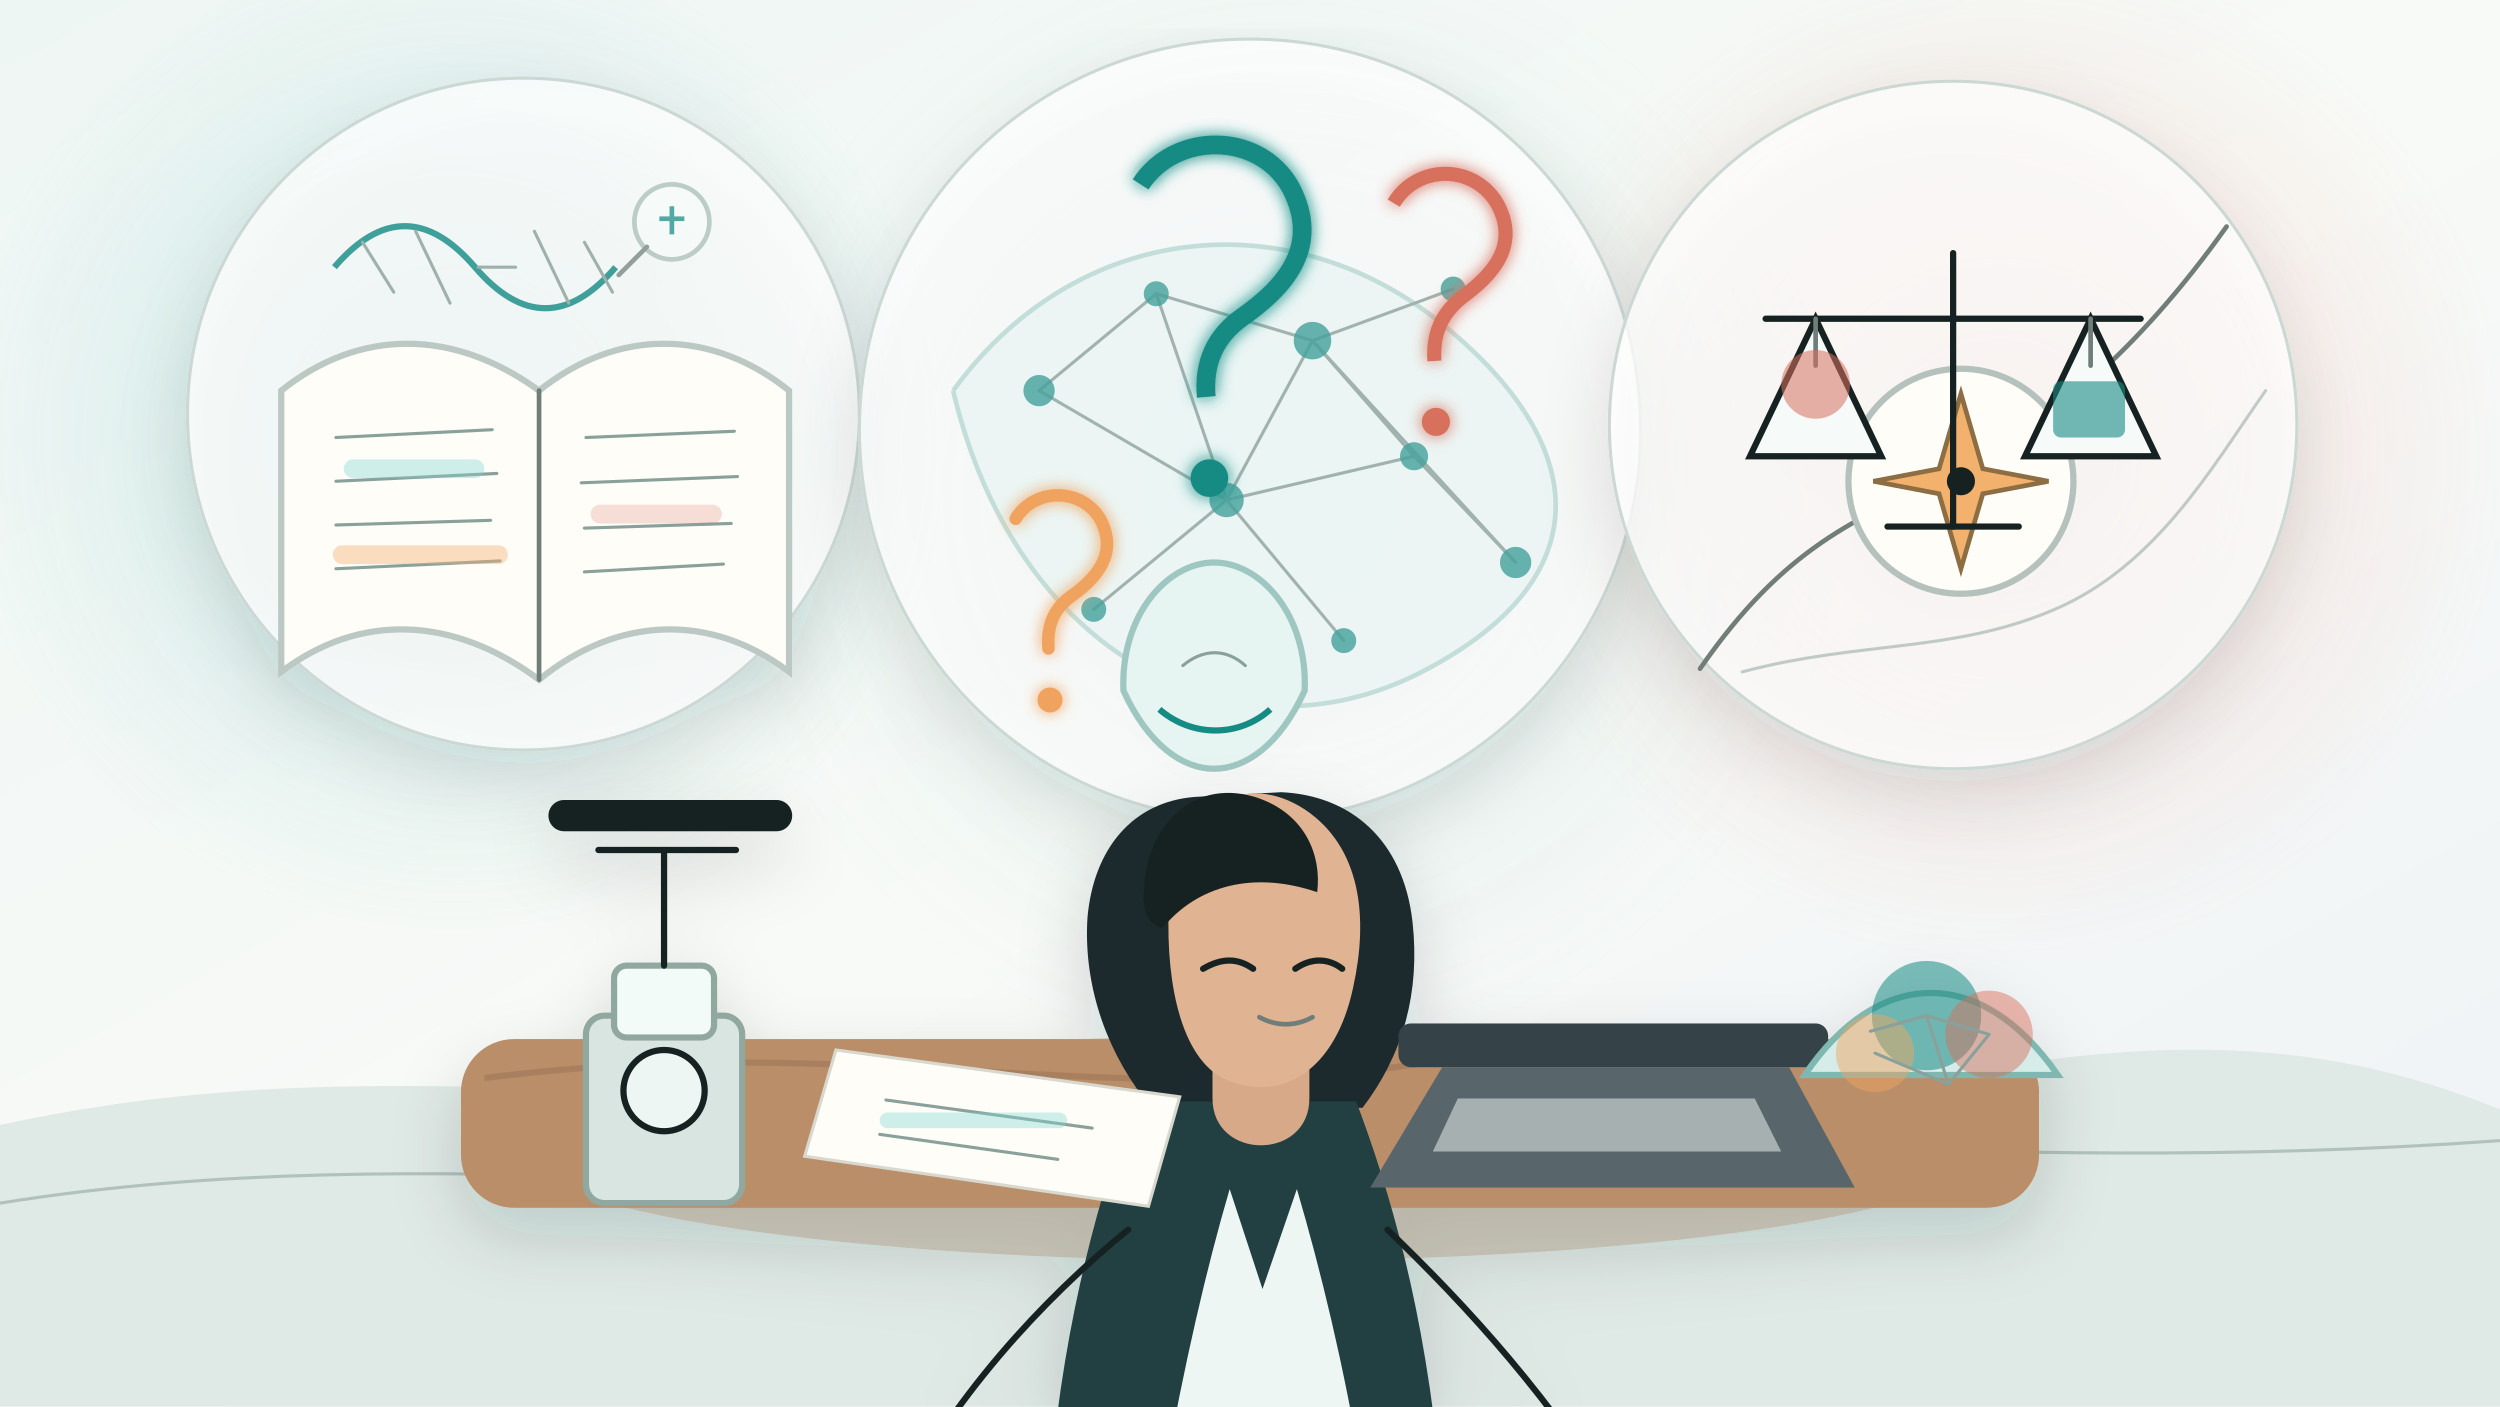
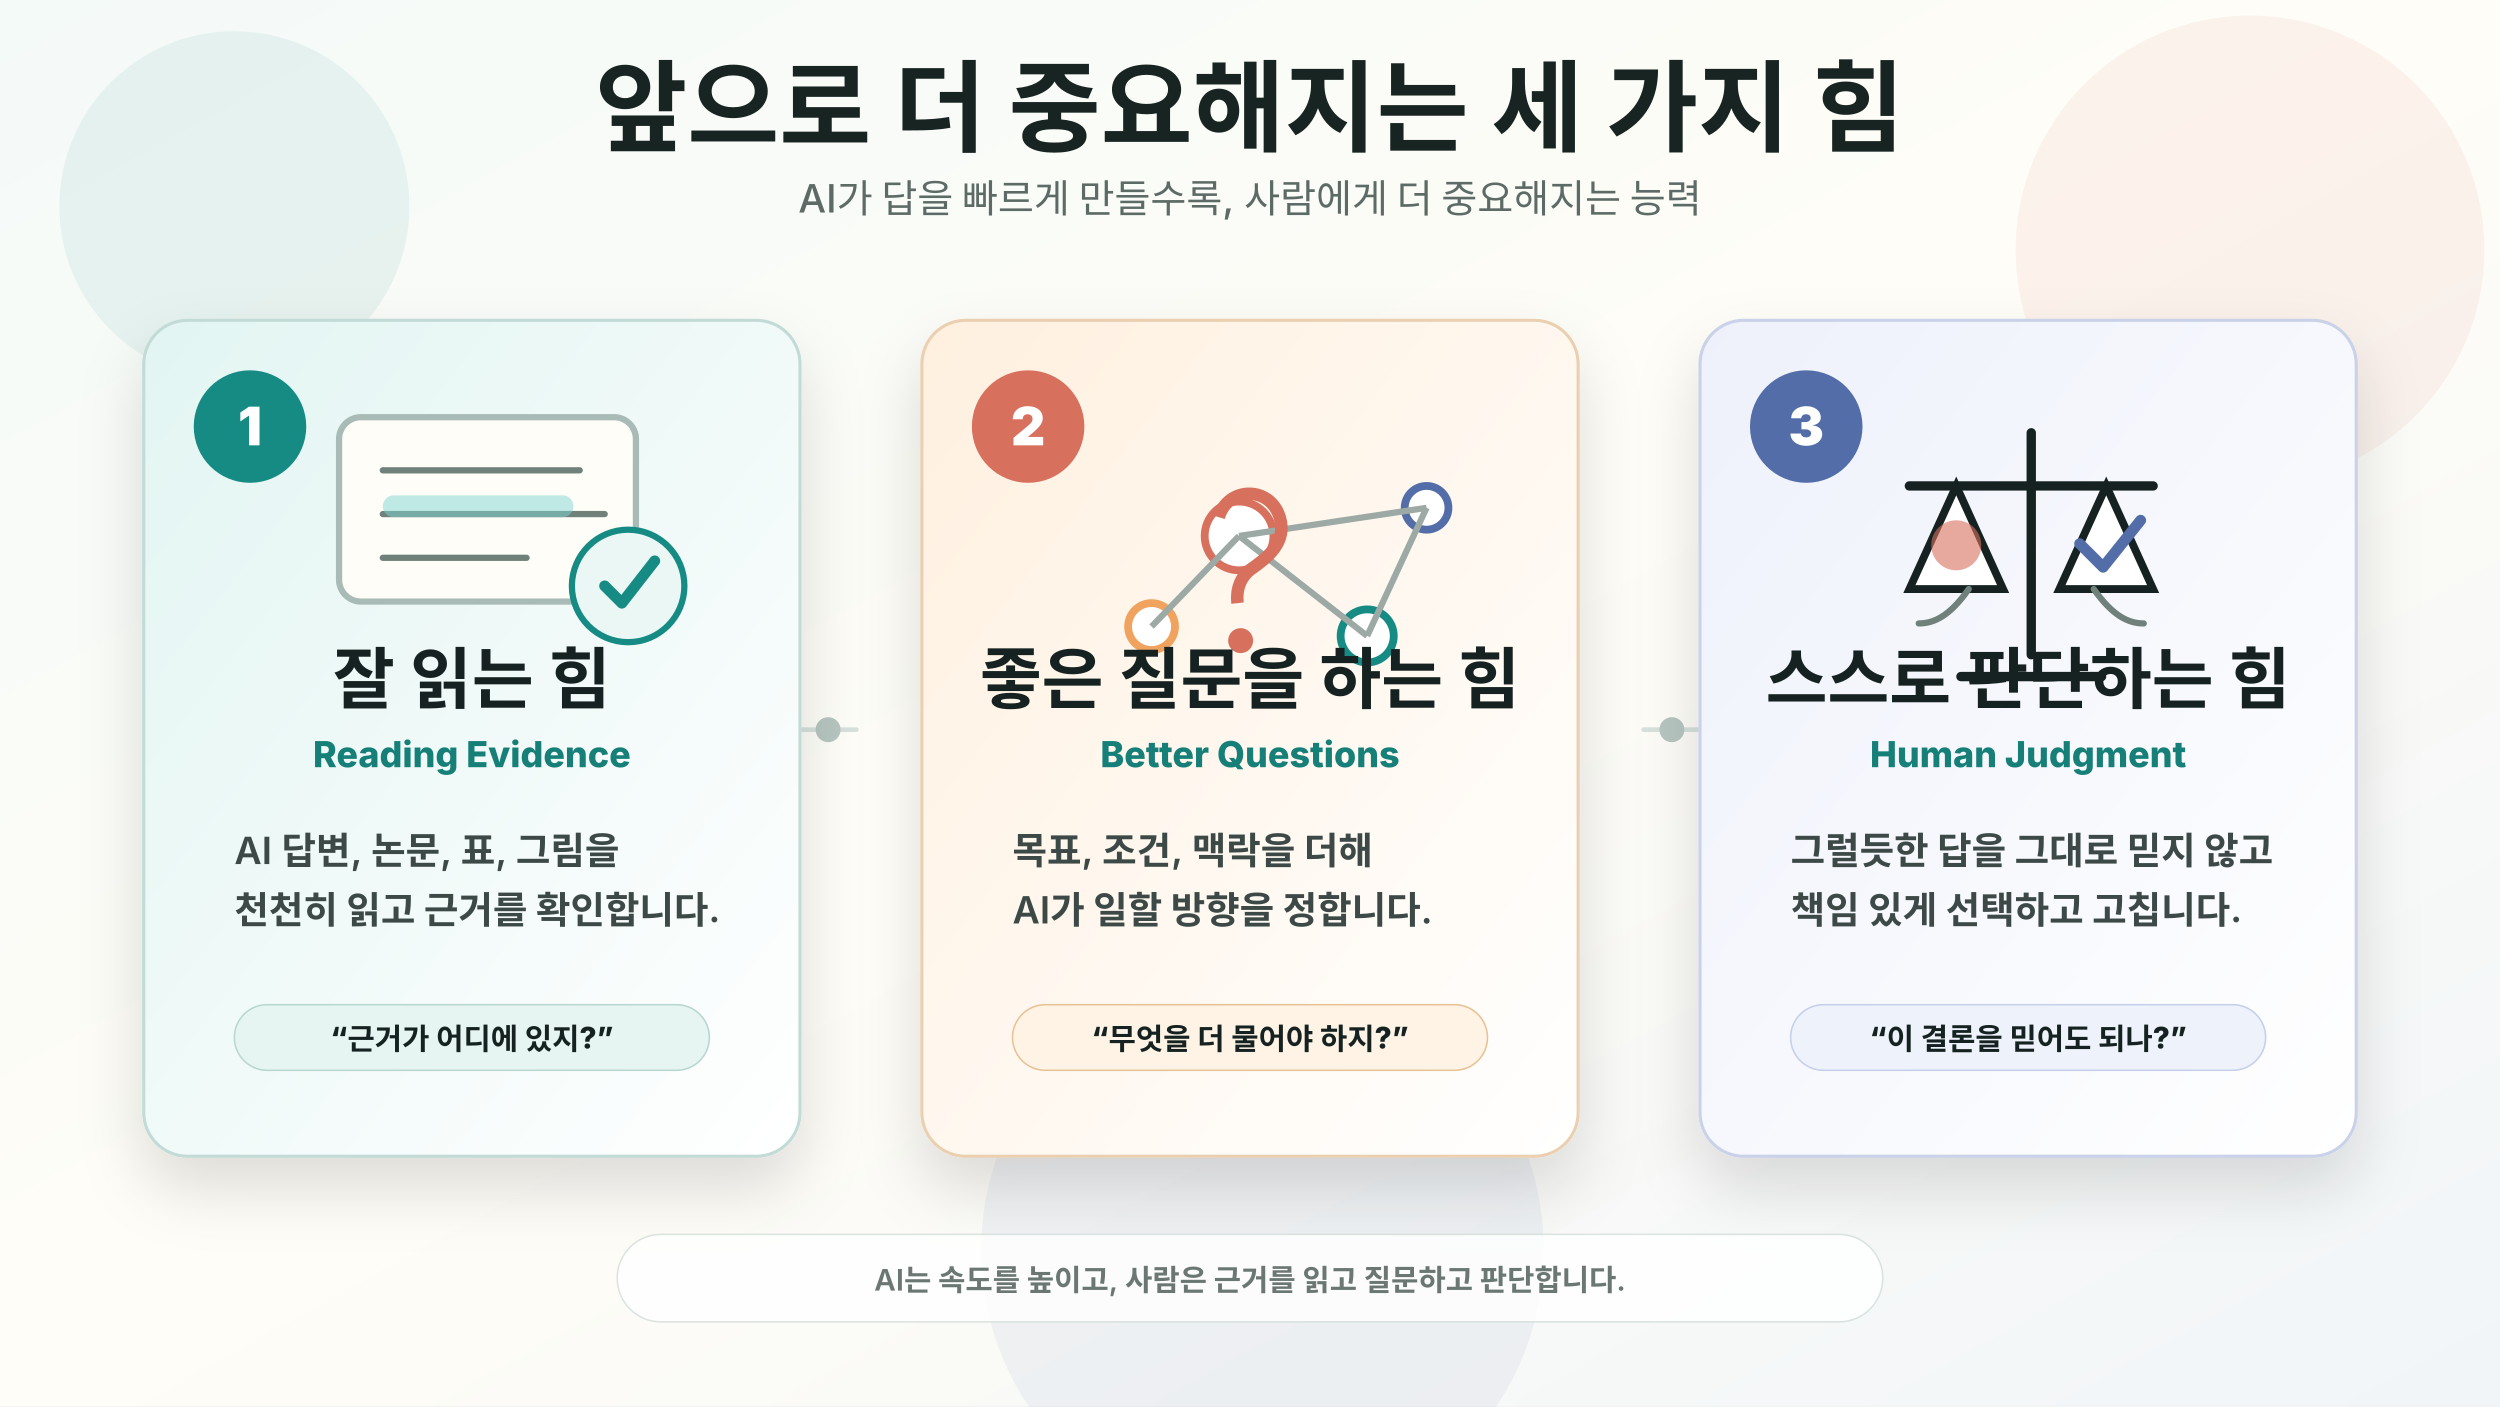
<svg xmlns="http://www.w3.org/2000/svg" viewBox="0 0 1600 900" role="img" aria-labelledby="title desc">
  <defs>
    <linearGradient id="bg" x1="0" y1="0" x2="1" y2="1">
-       <stop offset="0" stop-color="#eef6f4" />
-       <stop offset="0.52" stop-color="#f8faf7" />
-       <stop offset="1" stop-color="#eef2f6" />
+       <stop offset="0" stop-color="#f4faf8" />
+       <stop offset="0.5" stop-color="#fffdf7" />
+       <stop offset="1" stop-color="#f1f5f8" />
    </linearGradient>
-     <radialGradient id="haloTeal" cx="50%" cy="50%" r="50%">
-       <stop offset="0" stop-color="#2aa9a1" stop-opacity="0.22" />
-       <stop offset="1" stop-color="#2aa9a1" stop-opacity="0" />
-     </radialGradient>
-     <radialGradient id="haloCoral" cx="50%" cy="50%" r="50%">
-       <stop offset="0" stop-color="#e87961" stop-opacity="0.22" />
-       <stop offset="1" stop-color="#e87961" stop-opacity="0" />
-     </radialGradient>
-     <filter id="softShadow" x="-20%" y="-20%" width="140%" height="140%">
-       <feDropShadow dx="0" dy="18" stdDeviation="22" flood-color="#1c2a27" flood-opacity="0.16" />
-     </filter>
-     <filter id="glow" x="-50%" y="-50%" width="200%" height="200%">
-       <feGaussianBlur stdDeviation="5" result="blur" />
-       <feMerge>
-         <feMergeNode in="blur" />
-         <feMergeNode in="SourceGraphic" />
-       </feMerge>
+     <linearGradient id="cardA" x1="0" y1="0" x2="1" y2="1">
+       <stop offset="0" stop-color="#e2f5f2" />
+       <stop offset="1" stop-color="#ffffff" />
+     </linearGradient>
+     <linearGradient id="cardB" x1="0" y1="0" x2="1" y2="1">
+       <stop offset="0" stop-color="#fff0df" />
+       <stop offset="1" stop-color="#ffffff" />
+     </linearGradient>
+     <linearGradient id="cardC" x1="0" y1="0" x2="1" y2="1">
+       <stop offset="0" stop-color="#eef1fb" />
+       <stop offset="1" stop-color="#ffffff" />
+     </linearGradient>
+     <filter id="shadow" x="-20%" y="-20%" width="140%" height="140%">
+       <feDropShadow dx="0" dy="20" stdDeviation="20" flood-color="#172421" flood-opacity="0.13" />
    </filter>
    <style>
-       .ink{stroke:#172421;stroke-width:4;stroke-linecap:round;stroke-linejoin:round;fill:none}
-       .muted{stroke:#6f7d78;stroke-width:3;stroke-linecap:round;stroke-linejoin:round;fill:none}
-       .thin{stroke:#8aa09a;stroke-width:2;stroke-linecap:round;stroke-linejoin:round;fill:none}
+       .title{font-family:-apple-system,BlinkMacSystemFont,"Apple SD Gothic Neo","Noto Sans KR","Segoe UI",sans-serif;font-size:64px;font-weight:850;fill:#172421}
+       .subtitle{font-family:-apple-system,BlinkMacSystemFont,"Apple SD Gothic Neo","Noto Sans KR","Segoe UI",sans-serif;font-size:25px;font-weight:520;fill:#5d6b66}
+       .num{font-family:-apple-system,BlinkMacSystemFont,"Segoe UI",sans-serif;font-size:34px;font-weight:850;fill:#fff}
+       .cardTitle{font-family:-apple-system,BlinkMacSystemFont,"Apple SD Gothic Neo","Noto Sans KR","Segoe UI",sans-serif;font-size:43px;font-weight:850;fill:#172421}
+       .cardSub{font-family:-apple-system,BlinkMacSystemFont,"Apple SD Gothic Neo","Noto Sans KR","Segoe UI",sans-serif;font-size:23px;font-weight:760;fill:#167f78}
+       .body{font-family:-apple-system,BlinkMacSystemFont,"Apple SD Gothic Neo","Noto Sans KR","Segoe UI",sans-serif;font-size:24px;font-weight:560;fill:#3c4a46}
+       .tag{font-family:-apple-system,BlinkMacSystemFont,"Apple SD Gothic Neo","Noto Sans KR","Segoe UI",sans-serif;font-size:19px;font-weight:760;fill:#172421}
+       .small{font-family:-apple-system,BlinkMacSystemFont,"Apple SD Gothic Neo","Noto Sans KR","Segoe UI",sans-serif;font-size:19px;font-weight:560;fill:#6a7773}
+       .line{stroke:#c7d5d1;stroke-width:3;stroke-linecap:round}
+       .ink{stroke:#172421;stroke-width:6;stroke-linecap:round;stroke-linejoin:round;fill:none}
+       .thin{stroke:#6f817b;stroke-width:4;stroke-linecap:round;stroke-linejoin:round;fill:none}
      .teal{stroke:#168b84;fill:none}
      .coral{stroke:#d76f5d;fill:none}
-       .panel{fill:#ffffff;fill-opacity:.72;stroke:#cbd8d4;stroke-width:2}
-       .paper{fill:#fffdf8;stroke:#d8d8cf;stroke-width:2}
-       .highlightA{fill:#7fd6cf;opacity:.38}
-       .highlightB{fill:#f0b06e;opacity:.42}
-       .highlightC{fill:#d76f5d;opacity:.22}
+       .blue{stroke:#526da8;fill:none}
    </style>
  </defs>
  <rect width="1600" height="900" fill="url(#bg)" />
-   <circle cx="290" cy="280" r="320" fill="url(#haloTeal)" />
-   <circle cx="1280" cy="290" r="330" fill="url(#haloCoral)" />
-   <circle cx="820" cy="320" r="360" fill="url(#haloTeal)" opacity=".55" />
-   <path d="M0 720 C230 670 395 715 590 690 C850 655 1045 720 1285 682 C1435 658 1525 680 1600 710 L1600 900 L0 900 Z" fill="#dfe9e5" />
-   <path d="M0 770 C280 725 540 780 795 742 C1010 710 1250 755 1600 730" class="thin" opacity=".55" />
-   <g filter="url(#softShadow)">
-     <circle cx="335" cy="265" r="215" class="panel" />
-     <path d="M180 250 C230 210 290 210 345 250 C395 210 455 210 505 250 L505 430 C455 392 395 394 345 435 C290 394 230 392 180 430 Z" fill="#fffdf8" stroke="#bcc8c4" stroke-width="4" />
-     <path d="M345 250 L345 435" class="muted" />
-     <path d="M215 280 L315 275" class="thin" />
-     <path d="M215 308 L318 303" class="thin" />
-     <path d="M215 336 L314 333" class="thin" />
-     <path d="M215 364 L320 359" class="thin" />
-     <rect x="220" y="294" width="90" height="12" rx="6" class="highlightA" />
-     <rect x="213" y="349" width="112" height="12" rx="6" class="highlightB" />
-     <path d="M375 280 L470 276" class="thin" />
-     <path d="M372 309 L472 305" class="thin" />
-     <path d="M374 338 L468 335" class="thin" />
-     <path d="M374 366 L463 361" class="thin" />
-     <rect x="378" y="323" width="84" height="12" rx="6" class="highlightC" />
-     <g transform="translate(214 126)" opacity=".8">
-       <path d="M0 45 C30 10 60 10 90 45 S150 80 180 45" class="teal" stroke-width="4" />
-       <path d="M18 29 L38 61 M52 22 L74 68 M92 45 L116 45 M128 22 L150 68 M160 29 L178 61" class="thin" />
+   <circle cx="150" cy="132" r="112" fill="#168b84" opacity=".08" />
+   <circle cx="1440" cy="160" r="150" fill="#d76f5d" opacity=".08" />
+   <circle cx="808" cy="800" r="180" fill="#526da8" opacity=".07" />
+   <text x="800" y="92" text-anchor="middle" class="title">앞으로 더 중요해지는 세 가지 힘</text>
+   <text x="800" y="136" text-anchor="middle" class="subtitle">AI가 답을 빠르게 만들수록, 사람에게 더 중요해지는 능력</text>
+   <g opacity=".72">
+     <path d="M512 467 L548 467" class="line" />
+     <path d="M1052 467 L1088 467" class="line" />
+     <circle cx="530" cy="467" r="8" fill="#9bb0aa" />
+     <circle cx="1070" cy="467" r="8" fill="#9bb0aa" />
+   </g>
+   <g transform="translate(92 205)" filter="url(#shadow)">
+     <rect width="420" height="535" rx="28" fill="url(#cardA)" stroke="#c2dbd6" stroke-width="2" />
+     <circle cx="68" cy="68" r="36" fill="#168b84" />
+     <text x="68" y="80" text-anchor="middle" class="num">1</text>
+     <g transform="translate(125 62)">
+       <rect x="0" y="0" width="190" height="118" rx="14" fill="#fffdf8" stroke="#a9bbb6" stroke-width="4" />
+       <path d="M28 34 L154 34 M28 62 L170 62 M28 90 L120 90" class="thin" />
+       <rect x="28" y="50" width="122" height="14" rx="7" fill="#7fd6cf" opacity=".5" />
+       <circle cx="185" cy="108" r="36" fill="#eaf7f5" stroke="#168b84" stroke-width="4" />
+       <path d="M170 108 L181 119 L202 92" class="teal" stroke-width="7" stroke-linecap="round" stroke-linejoin="round" />
    </g>
-     <g transform="translate(430 142)" opacity=".72">
-       <circle cx="0" cy="0" r="24" fill="#f7fbfa" stroke="#a6bbb5" stroke-width="3" />
-       <path d="M-34 34 L-16 16" class="muted" />
-       <path d="M-8 -2 L8 -2 M0 -10 L0 8" class="teal" stroke-width="3" />
+     <text x="210" y="245" text-anchor="middle" class="cardTitle">잘 읽는 힘</text>
+     <text x="210" y="286" text-anchor="middle" class="cardSub">Reading Evidence</text>
+     <text x="58" y="348" class="body">AI 답변, 논문, 표, 그림을</text>
+     <text x="58" y="386" class="body">천천히 읽고 근거를 확인합니다.</text>
+     <g transform="translate(58 438)">
+       <rect width="304" height="42" rx="21" fill="#e7f5f2" stroke="#b8d6d0" />
+       <text x="152" y="28" text-anchor="middle" class="tag">“근거가 어디에 있지?”</text>
    </g>
  </g>
-   <g filter="url(#softShadow)">
-     <circle cx="800" cy="275" r="250" class="panel" />
-     <g opacity=".78">
-       <path d="M610 250 C690 140 825 130 920 205 S1030 368 910 430 S650 420 610 250" fill="#e8f5f3" stroke="#b6d6d1" stroke-width="3" />
-       <g class="thin">
-         <path d="M665 250 L740 188 L840 218 L930 185" />
-         <path d="M665 250 L785 320 L905 292 L970 360" />
-         <path d="M740 188 L785 320 L840 218 L905 292" />
-         <path d="M700 390 L785 320 L860 410" />
-         <path d="M840 218 L970 360" />
-       </g>
-       <g fill="#168b84" opacity=".82">
-         <circle cx="665" cy="250" r="10" />
-         <circle cx="740" cy="188" r="8" />
-         <circle cx="840" cy="218" r="12" />
-         <circle cx="930" cy="185" r="8" />
-         <circle cx="785" cy="320" r="11" />
-         <circle cx="905" cy="292" r="9" />
-         <circle cx="970" cy="360" r="10" />
-         <circle cx="700" cy="390" r="8" />
-         <circle cx="860" cy="410" r="8" />
-       </g>
+   <g transform="translate(590 205)" filter="url(#shadow)">
+     <rect width="420" height="535" rx="28" fill="url(#cardB)" stroke="#ead0b1" stroke-width="2" />
+     <circle cx="68" cy="68" r="36" fill="#d76f5d" />
+     <text x="68" y="80" text-anchor="middle" class="num">2</text>
+     <g transform="translate(113 46)">
+       <circle cx="90" cy="92" r="22" fill="#fff" stroke="#d76f5d" stroke-width="5" />
+       <circle cx="34" cy="150" r="15" fill="#fff" stroke="#f0a35f" stroke-width="5" />
+       <circle cx="172" cy="156" r="17" fill="#fff" stroke="#168b84" stroke-width="5" />
+       <circle cx="210" cy="74" r="14" fill="#fff" stroke="#526da8" stroke-width="5" />
+       <path d="M90 92 L34 150 M90 92 L172 156 M90 92 L210 74 M172 156 L210 74" stroke="#9da9a5" stroke-width="4" fill="none" />
+       <path d="M77 80 C83 60 110 60 116 80 C121 96 108 106 98 113 C91 118 88 126 89 135" class="coral" stroke-width="8" />
+       <circle cx="91" cy="159" r="8" fill="#d76f5d" />
    </g>
-     <g filter="url(#glow)">
-       <path d="M730 118 C752 84 806 84 826 120 C846 158 822 184 795 203 C778 215 770 232 772 254" class="teal" stroke-width="12" />
-       <circle cx="774" cy="306" r="12" fill="#168b84" />
-       <path d="M892 130 C907 105 943 105 958 130 C973 157 955 176 936 190 C922 201 917 214 918 231" class="coral" stroke-width="9" />
-       <circle cx="919" cy="270" r="9" fill="#d76f5d" />
-       <path d="M650 332 C662 312 692 312 704 332 C716 354 702 370 685 382 C674 390 670 401 671 415" stroke="#f0a35f" stroke-width="8" fill="none" stroke-linecap="round" />
-       <circle cx="672" cy="448" r="8" fill="#f0a35f" />
-     </g>
-     <g transform="translate(777 442)">
-       <path d="M-58 0 C-60 -48 -30 -82 0 -82 C30 -82 60 -48 58 0 C42 35 20 50 0 50 C-20 50 -42 35 -58 0 Z" fill="#e6f4f2" stroke="#9fc7c1" stroke-width="4" />
-       <path d="M-35 12 C-14 30 16 30 36 12" class="teal" stroke-width="4" />
-       <path d="M-20 -16 C-7 -27 8 -27 20 -16" class="thin" />
+     <text x="210" y="245" text-anchor="middle" class="cardTitle">좋은 질문을 하는 힘</text>
+     <text x="210" y="286" text-anchor="middle" class="cardSub">Better Questions</text>
+     <text x="58" y="348" class="body">목표, 조건, 맥락을 더해</text>
+     <text x="58" y="386" class="body">AI가 일할 방향을 정합니다.</text>
+     <g transform="translate(58 438)">
+       <rect width="304" height="42" rx="21" fill="#fff3e5" stroke="#e7c294" />
+       <text x="152" y="28" text-anchor="middle" class="tag">“무엇을 더 물어야 하지?”</text>
    </g>
  </g>
-   <g filter="url(#softShadow)">
-     <circle cx="1250" cy="272" r="220" class="panel" />
-     <path d="M1088 428 C1142 350 1188 332 1248 304 C1310 274 1368 225 1425 145" class="muted" />
-     <path d="M1115 430 C1190 410 1250 418 1315 390 C1380 362 1415 300 1450 250" class="thin" opacity=".5" />
-     <g transform="translate(1255 308)">
-       <circle cx="0" cy="0" r="72" fill="#fffdf8" stroke="#b5c1bd" stroke-width="4" />
-       <path d="M0 -56 L14 -8 L56 0 L14 8 L0 56 L-14 8 L-56 0 L-14 -8 Z" fill="#f3b16e" stroke="#8d6d42" stroke-width="3" />
-       <circle cx="0" cy="0" r="9" fill="#172421" />
+   <g transform="translate(1088 205)" filter="url(#shadow)">
+     <rect width="420" height="535" rx="28" fill="url(#cardC)" stroke="#c9d2e8" stroke-width="2" />
+     <circle cx="68" cy="68" r="36" fill="#526da8" />
+     <text x="68" y="80" text-anchor="middle" class="num">3</text>
+     <g transform="translate(122 44)">
+       <path d="M90 28 L90 170" class="ink" />
+       <path d="M12 62 L168 62" class="ink" />
+       <path d="M42 62 L12 128 L72 128 Z" fill="#fff" stroke="#172421" stroke-width="5" />
+       <path d="M138 62 L108 128 L168 128 Z" fill="#fff" stroke="#172421" stroke-width="5" />
+       <path d="M50 128 C38 145 28 150 18 150 M130 128 C142 145 152 150 162 150" class="thin" />
+       <circle cx="42" cy="100" r="16" fill="#d76f5d" opacity=".6" />
+       <path d="M121 99 L136 114 L160 84" class="blue" stroke-width="7" stroke-linecap="round" stroke-linejoin="round" />
+       <path d="M45 184 L135 184" class="ink" />
    </g>
-     <g transform="translate(1250 162)">
-       <path d="M0 0 L0 175" class="ink" />
-       <path d="M-120 42 L120 42" class="ink" />
-       <path d="M-88 42 L-130 130 L-46 130 Z" fill="#f6fbfa" stroke="#172421" stroke-width="4" />
-       <path d="M88 42 L46 130 L130 130 Z" fill="#f6fbfa" stroke="#172421" stroke-width="4" />
-       <path d="M-88 42 L-88 72 M88 42 L88 72" class="muted" />
-       <circle cx="-88" cy="84" r="22" fill="#d76f5d" opacity=".55" />
-       <rect x="64" y="82" width="46" height="36" rx="5" fill="#168b84" opacity=".6" />
-       <path d="M-42 175 L42 175" class="ink" />
+     <text x="210" y="245" text-anchor="middle" class="cardTitle">스스로 판단하는 힘</text>
+     <text x="210" y="286" text-anchor="middle" class="cardSub">Human Judgment</text>
+     <text x="58" y="348" class="body">그럴듯한 답을 그대로 믿지 않고</text>
+     <text x="58" y="386" class="body">책임 있게 선택하고 고칩니다.</text>
+     <g transform="translate(58 438)">
+       <rect width="304" height="42" rx="21" fill="#eef2fb" stroke="#c5cfea" />
+       <text x="152" y="28" text-anchor="middle" class="tag">“이 결론을 믿어도 되나?”</text>
    </g>
  </g>
-   <g filter="url(#softShadow)">
-     <ellipse cx="800" cy="735" rx="470" ry="72" fill="#9a7c5f" opacity=".32" />
-     <rect x="295" y="665" width="1010" height="108" rx="34" fill="#b98e67" />
-     <path d="M310 690 C540 660 710 710 900 682 C1070 656 1190 685 1290 670" stroke="#8c684d" stroke-width="4" opacity=".35" fill="none" />
-     <g transform="translate(690 455)">
-       <path d="M75 55 C35 58 10 88 6 132 C3 178 20 222 47 254 L182 254 C208 220 219 180 214 135 C208 82 174 54 130 52 Z" fill="#1b2b2e" />
-       <path d="M35 250 C15 308 -8 382 -18 492 L232 492 C222 382 199 306 178 250 Z" fill="#203f43" />
-       <path d="M55 490 C68 418 82 357 97 306 L118 370 L140 306 C155 357 170 418 182 490 Z" fill="#eef6f4" />
-       <path d="M86 248 C86 288 148 288 148 248 L148 215 L86 215 Z" fill="#d7a988" />
-       <path d="M58 126 C58 67 102 35 145 63 C181 87 186 132 176 177 C165 229 132 250 97 237 C67 226 56 177 58 126 Z" fill="#e0b393" />
-       <path d="M54 139 C76 112 112 102 153 116 C156 92 145 65 113 55 C72 43 43 75 42 116 C41 128 45 137 54 139 Z" fill="#172421" />
-       <path d="M80 165 C92 158 102 158 112 165 M139 165 C149 158 160 158 169 165" class="ink" stroke-width="3" />
-       <path d="M116 196 C127 202 139 202 150 196" class="muted" />
-       <path d="M32 332 C-22 376 -82 440 -122 520" class="ink" stroke-width="18" />
-       <path d="M198 332 C250 382 303 440 352 520" class="ink" stroke-width="18" />
-       <path d="M-126 520 L-36 535" class="ink" stroke-width="15" />
-       <path d="M352 520 L268 538" class="ink" stroke-width="15" />
-     </g>
-     <g transform="translate(535 672)">
-       <path d="M0 0 L220 30 L200 100 L-20 68 Z" class="paper" />
-       <path d="M32 32 L164 50 M28 54 L142 70" class="thin" />
-       <rect x="28" y="40" width="120" height="10" rx="5" class="highlightA" />
-     </g>
-     <g transform="translate(895 655)">
-       <rect x="0" y="0" width="275" height="28" rx="8" fill="#344246" />
-       <path d="M28 28 L250 28 L292 105 L-18 105 Z" fill="#58656a" />
-       <path d="M38 48 L228 48 L245 82 L22 82 Z" fill="#e5ecea" opacity=".55" />
-     </g>
-     <g transform="translate(405 610)">
-       <rect x="-30" y="40" width="100" height="120" rx="12" fill="#d9e5e1" stroke="#91a8a1" stroke-width="4" />
-       <rect x="-12" y="8" width="64" height="46" rx="8" fill="#f3fbf9" stroke="#91a8a1" stroke-width="4" />
-       <path d="M20 8 L20 -66 M-22 -66 L66 -66" class="ink" />
-       <path d="M-44 -88 L92 -88" stroke="#172421" stroke-width="20" stroke-linecap="round" />
-       <circle cx="20" cy="88" r="26" fill="#eef6f4" stroke="#172421" stroke-width="4" />
-     </g>
-     <g transform="translate(1155 604)">
-       <path d="M0 84 C46 16 112 12 162 84 Z" fill="#d6ece8" stroke="#7eb8b0" stroke-width="4" />
-       <circle cx="78" cy="46" r="35" fill="#168b84" opacity=".55" />
-       <circle cx="118" cy="58" r="28" fill="#d76f5d" opacity=".48" />
-       <circle cx="45" cy="70" r="25" fill="#f0a35f" opacity=".48" />
-       <path d="M42 56 L78 46 L118 58 M78 46 L92 90 M45 70 L92 90 L118 58" class="thin" />
-     </g>
+   <g transform="translate(395 790)">
+     <rect width="810" height="56" rx="28" fill="#ffffff" opacity=".82" stroke="#d4dedb" />
+     <text x="405" y="36" text-anchor="middle" class="small">AI는 속도를 높이고, 사람은 근거를 읽고 질문하고 판단합니다.</text>
  </g>
</svg>
